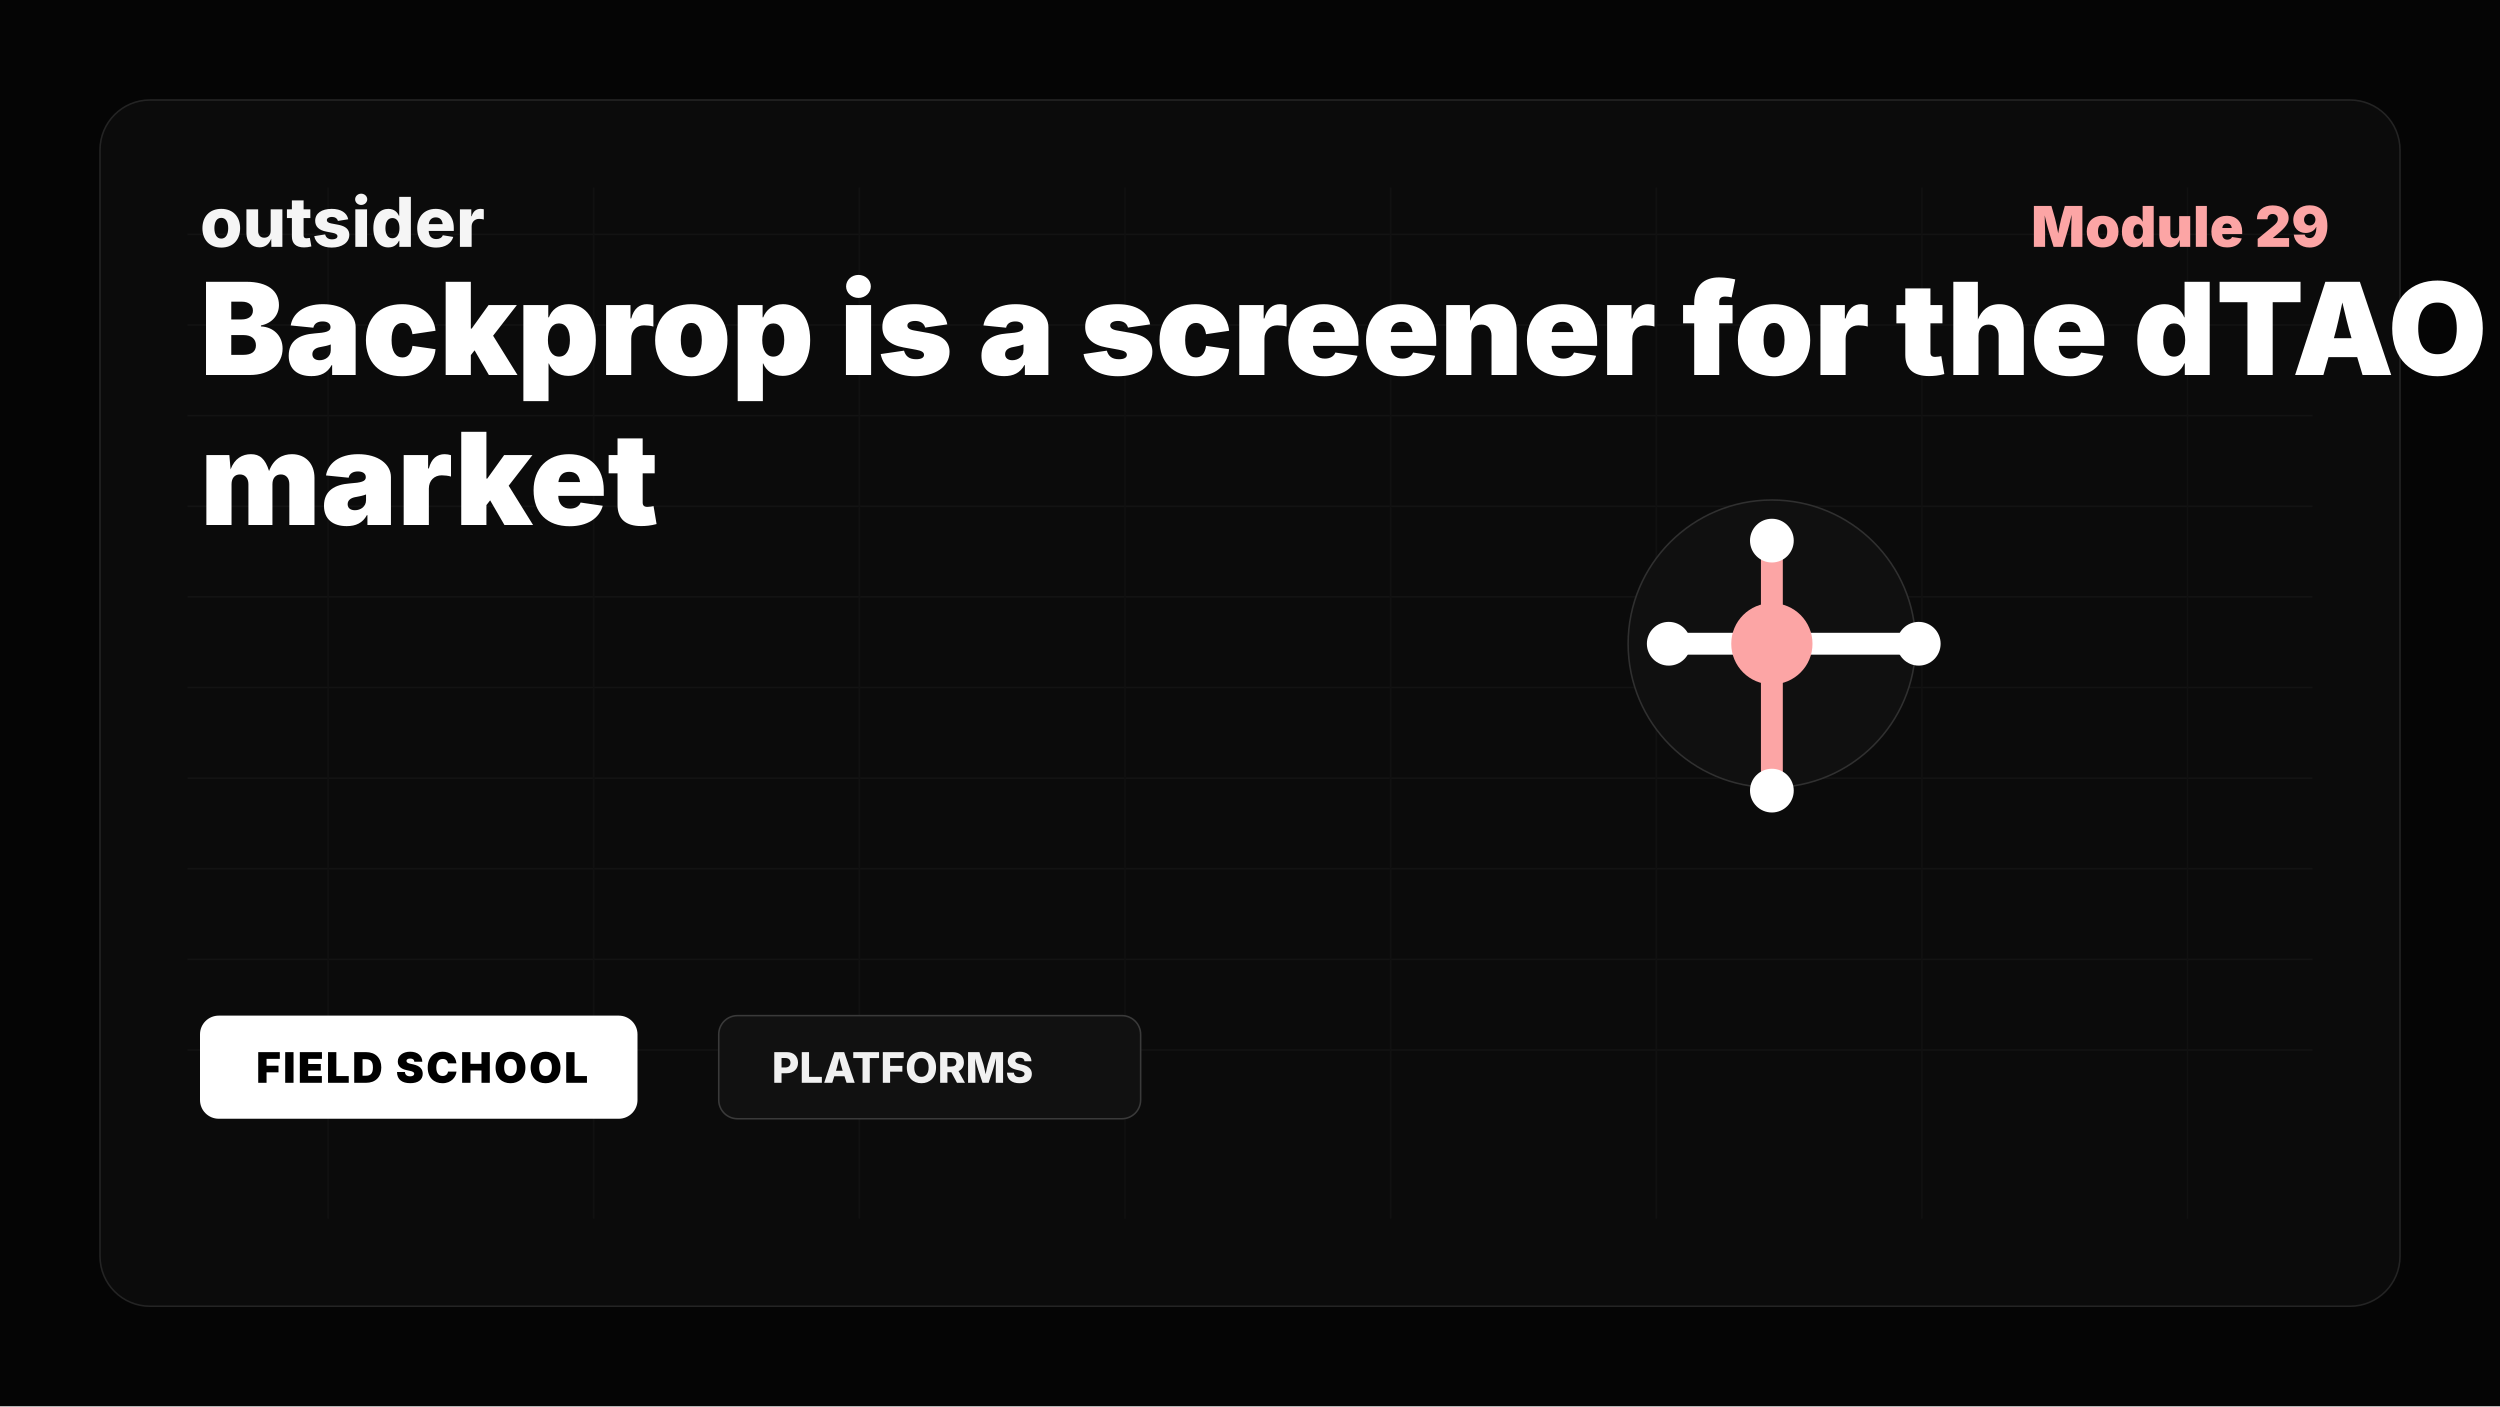
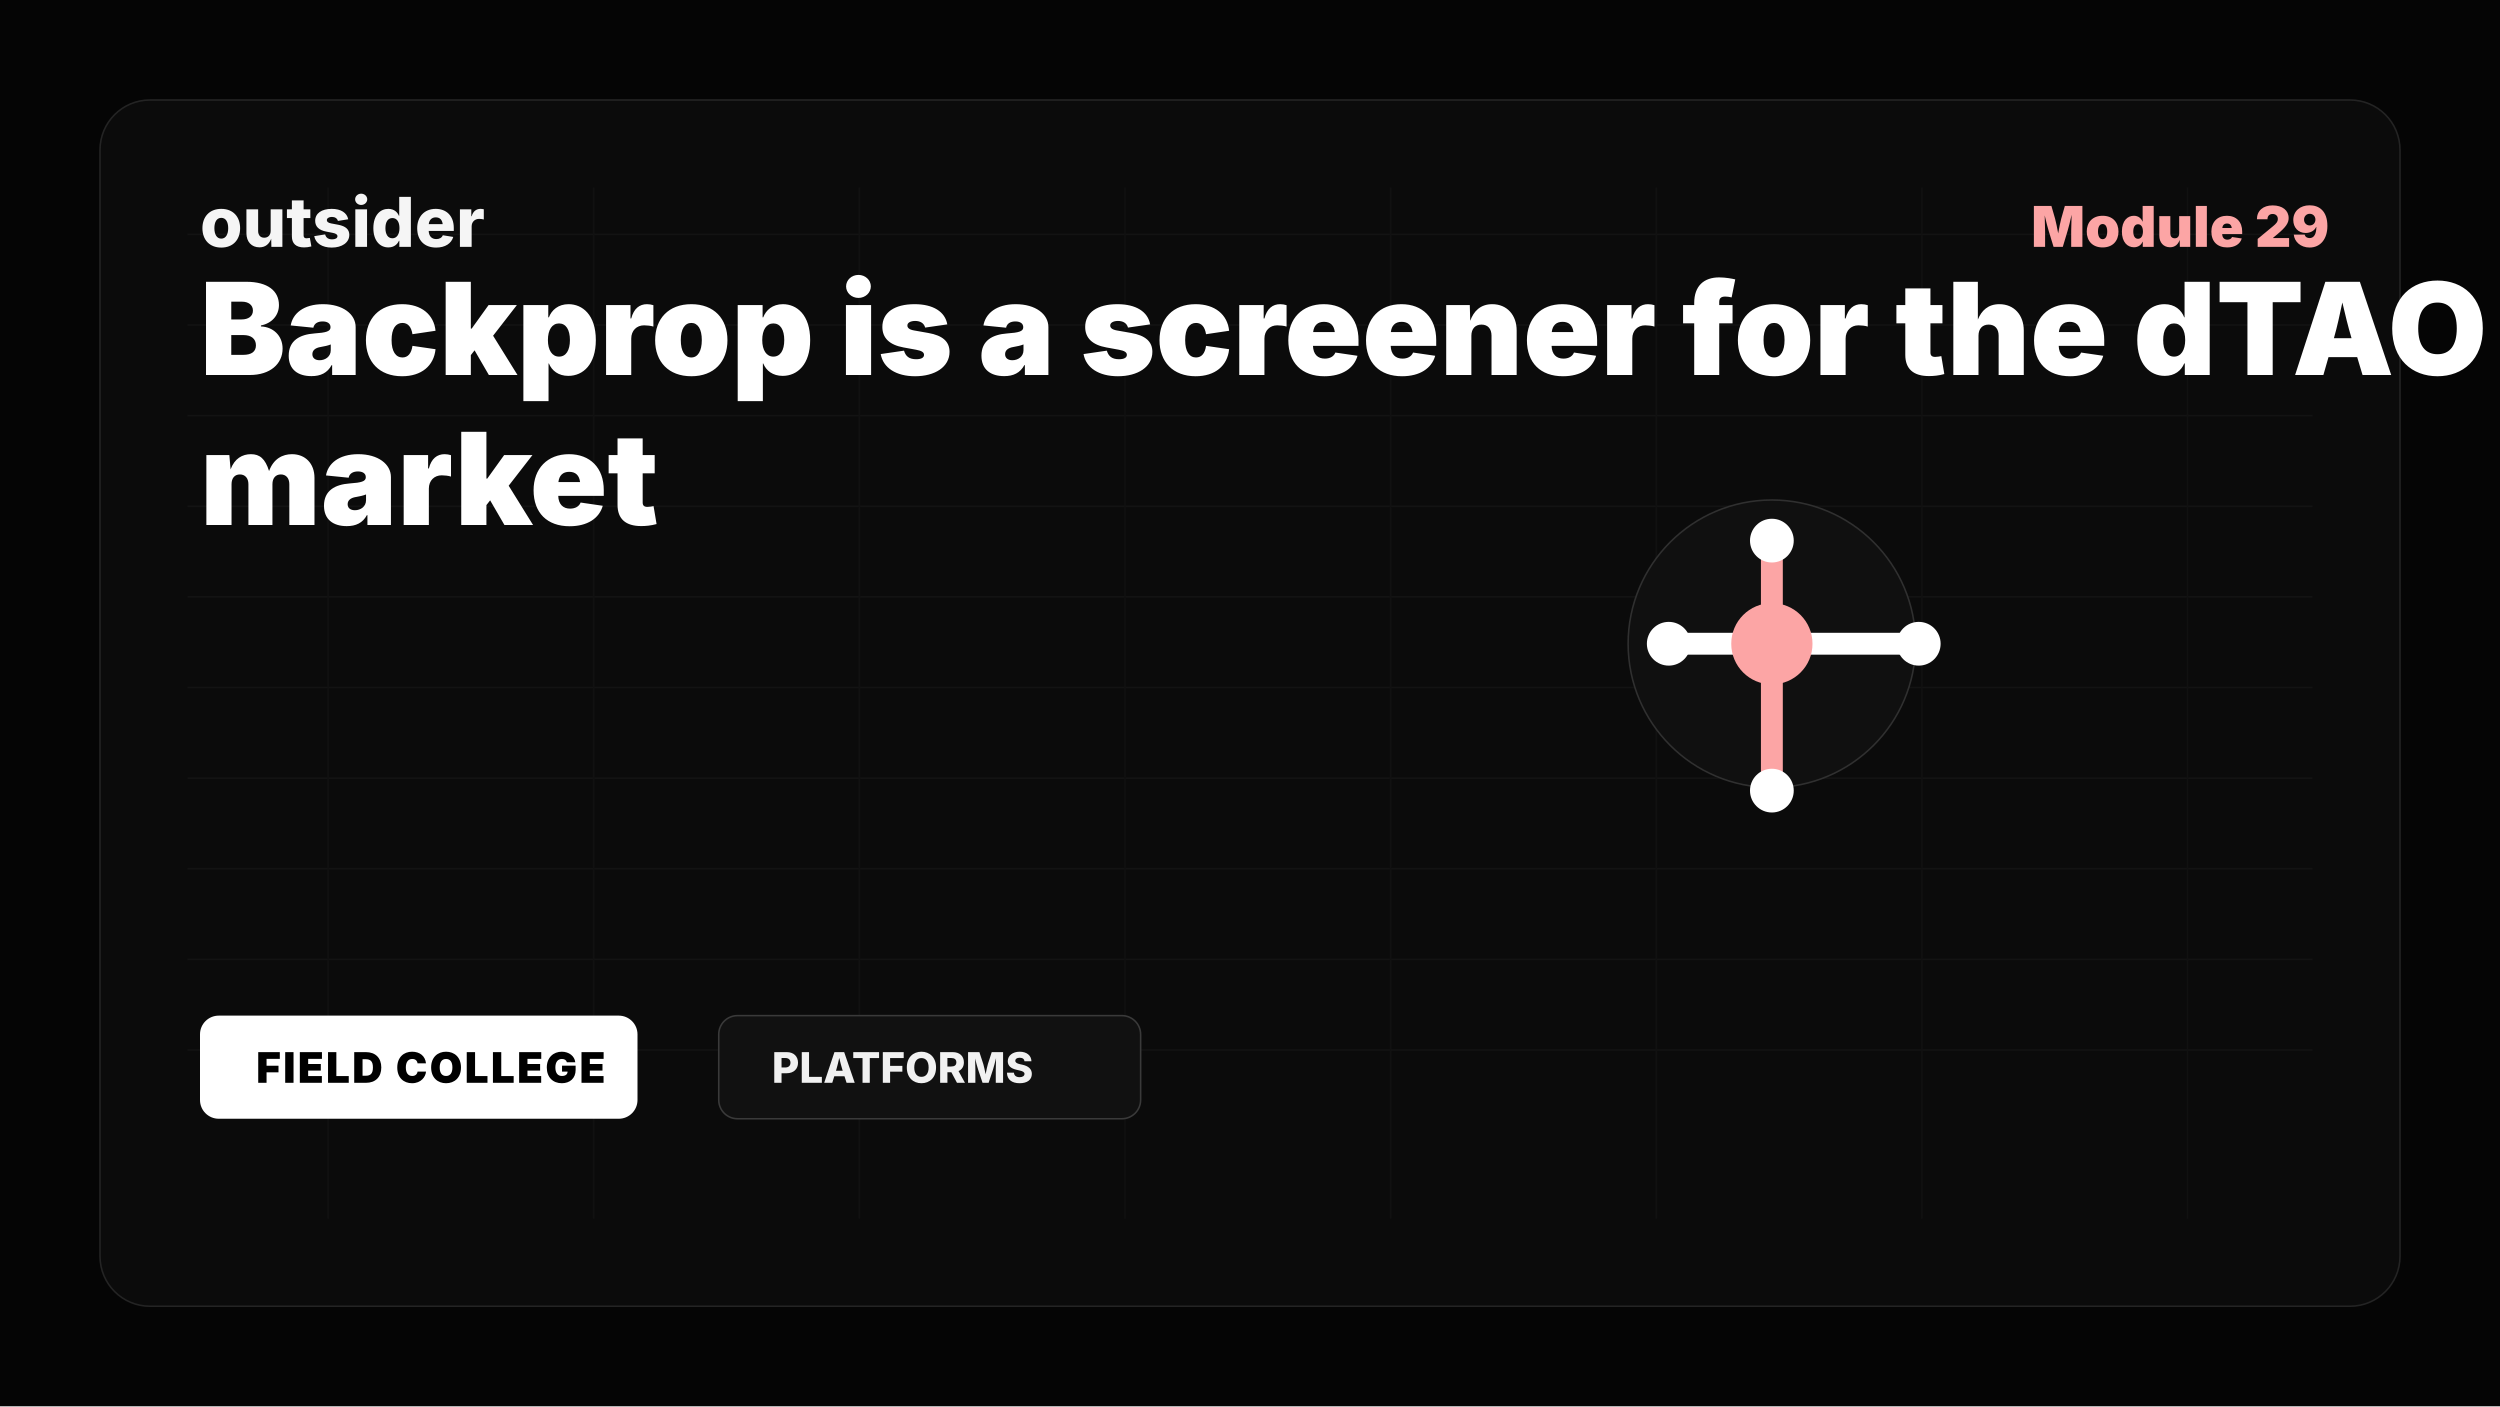
<svg xmlns="http://www.w3.org/2000/svg" width="1600" height="900" viewBox="0 0 1600 900" fill="none">
  <rect width="1600" height="900" fill="#050505" />
  <rect x="64" y="64" width="1472" height="772" rx="32" fill="#0B0B0B" stroke="#242424" />
  <g opacity="0.55">
    <path d="M120 150H1480" stroke="#191919" />
    <path d="M120 208H1480" stroke="#191919" />
    <path d="M120 266H1480" stroke="#191919" />
    <path d="M120 324H1480" stroke="#191919" />
    <path d="M120 382H1480" stroke="#191919" />
    <path d="M120 440H1480" stroke="#191919" />
    <path d="M120 498H1480" stroke="#191919" />
    <path d="M120 556H1480" stroke="#191919" />
    <path d="M120 614H1480" stroke="#191919" />
    <path d="M120 672H1480" stroke="#191919" />
    <path d="M210 120V780" stroke="#151515" />
    <path d="M380 120V780" stroke="#151515" />
    <path d="M550 120V780" stroke="#151515" />
    <path d="M720 120V780" stroke="#151515" />
    <path d="M890 120V780" stroke="#151515" />
    <path d="M1060 120V780" stroke="#151515" />
    <path d="M1230 120V780" stroke="#151515" />
    <path d="M1400 120V780" stroke="#151515" />
  </g>
  <text x="128" y="158" fill="#F5F5F5" font-family="Inter, Arial, sans-serif" font-size="44" font-weight="800">outsider</text>
  <text x="1300" y="158" fill="#FCA5A5" font-family="Inter, Arial, sans-serif" font-size="36" font-weight="900">Module 29</text>
  <text x="128" y="240" fill="#FFFFFF" font-family="Inter, Arial, sans-serif" font-size="82" font-weight="900">Backprop is a screener for the dTAO</text>
  <text x="128" y="336" fill="#FFFFFF" font-family="Inter, Arial, sans-serif" font-size="82" font-weight="900">market</text>
  <rect x="128" y="650" width="280" height="66" rx="12" fill="#FFFFFF" />
-   <text x="164" y="693" fill="#000000" font-family="Inter, Arial, sans-serif" font-size="27" font-weight="900" letter-spacing="1.5">FIELD SCHOOL</text>
+   <text x="164" y="693" fill="#000000" font-family="Inter, Arial, sans-serif" font-size="27" font-weight="900" letter-spacing="1.5">FIELD COLLEGE</text>
  <rect x="460" y="650" width="270" height="66" rx="12" fill="#111111" stroke="#3A3A3A" />
  <text x="494" y="693" fill="#F1F1F1" font-family="Inter, Arial, sans-serif" font-size="27" font-weight="800">PLATFORMS</text>
  <g transform="translate(1040 318)">
    <circle cx="94" cy="94" r="92" fill="#101010" stroke="#303030" />
    <path d="M94 28V188" stroke="#FCA5A5" stroke-width="14" stroke-linecap="round" />
    <path d="M28 94H188" stroke="#FFFFFF" stroke-width="14" stroke-linecap="round" />
    <circle cx="94" cy="94" r="26" fill="#FCA5A5" />
    <circle cx="94" cy="28" r="14" fill="#FFFFFF" />
    <circle cx="188" cy="94" r="14" fill="#FFFFFF" />
    <circle cx="94" cy="188" r="14" fill="#FFFFFF" />
    <circle cx="28" cy="94" r="14" fill="#FFFFFF" />
  </g>
</svg>
